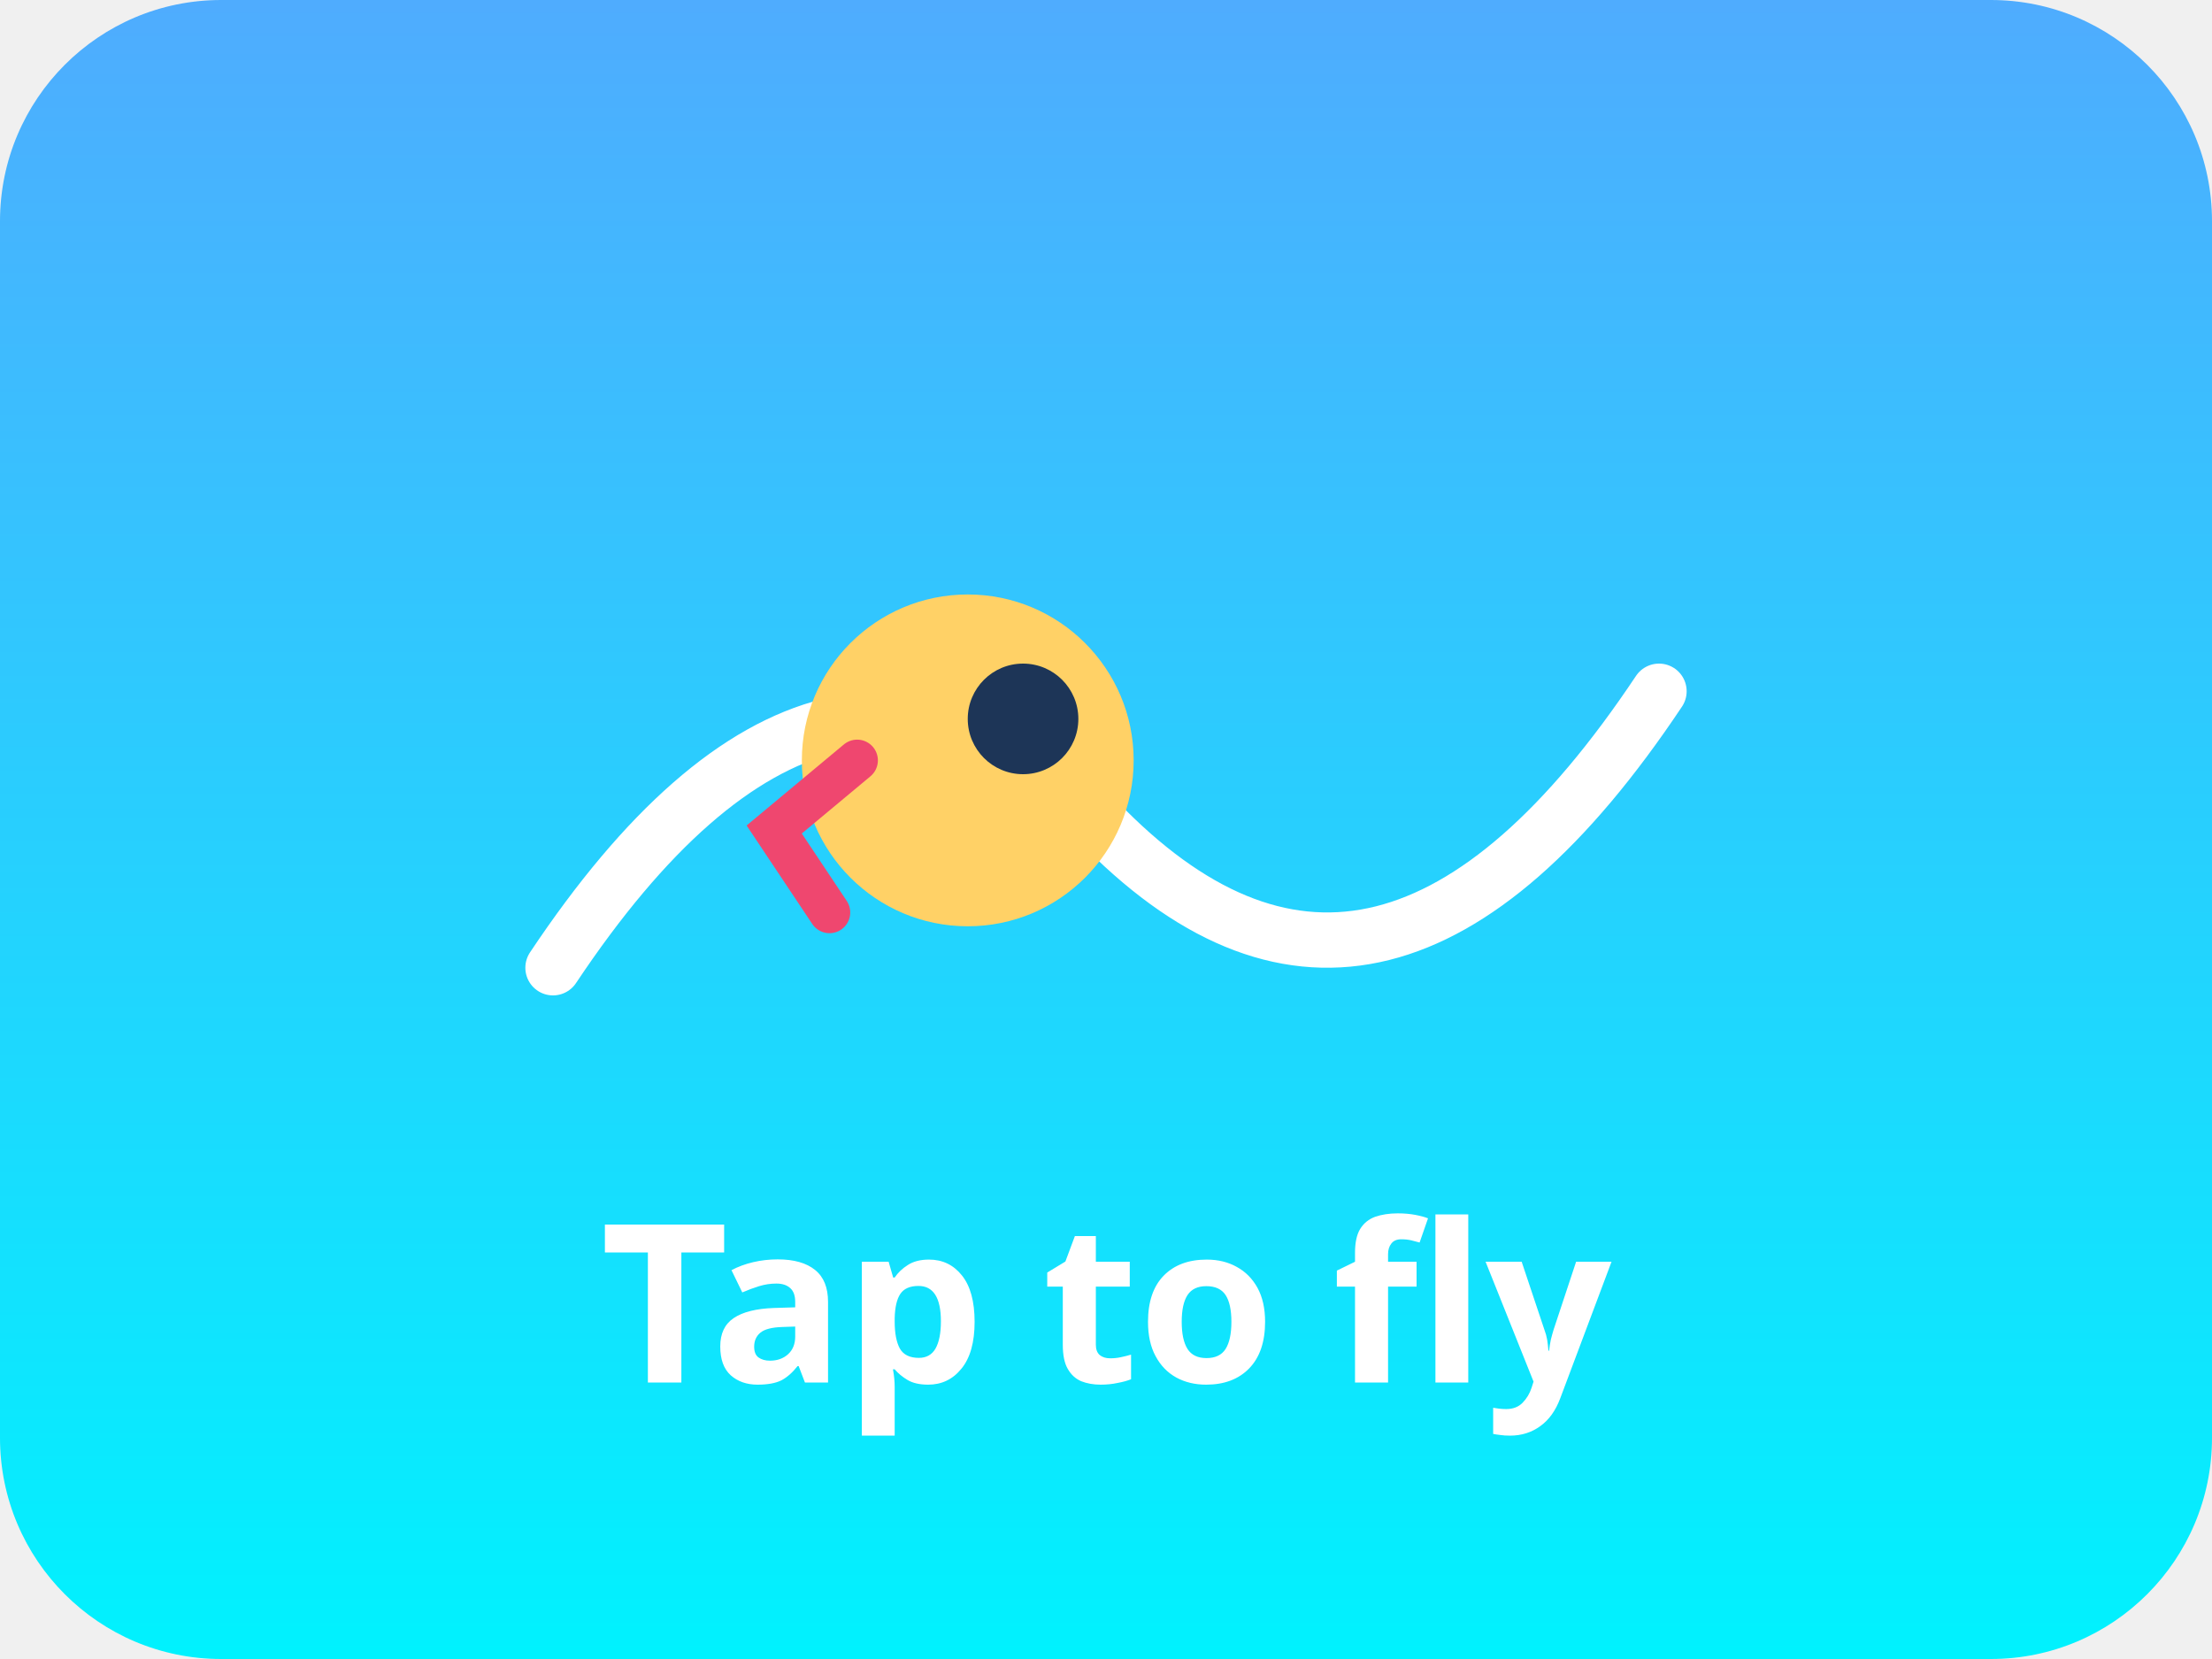
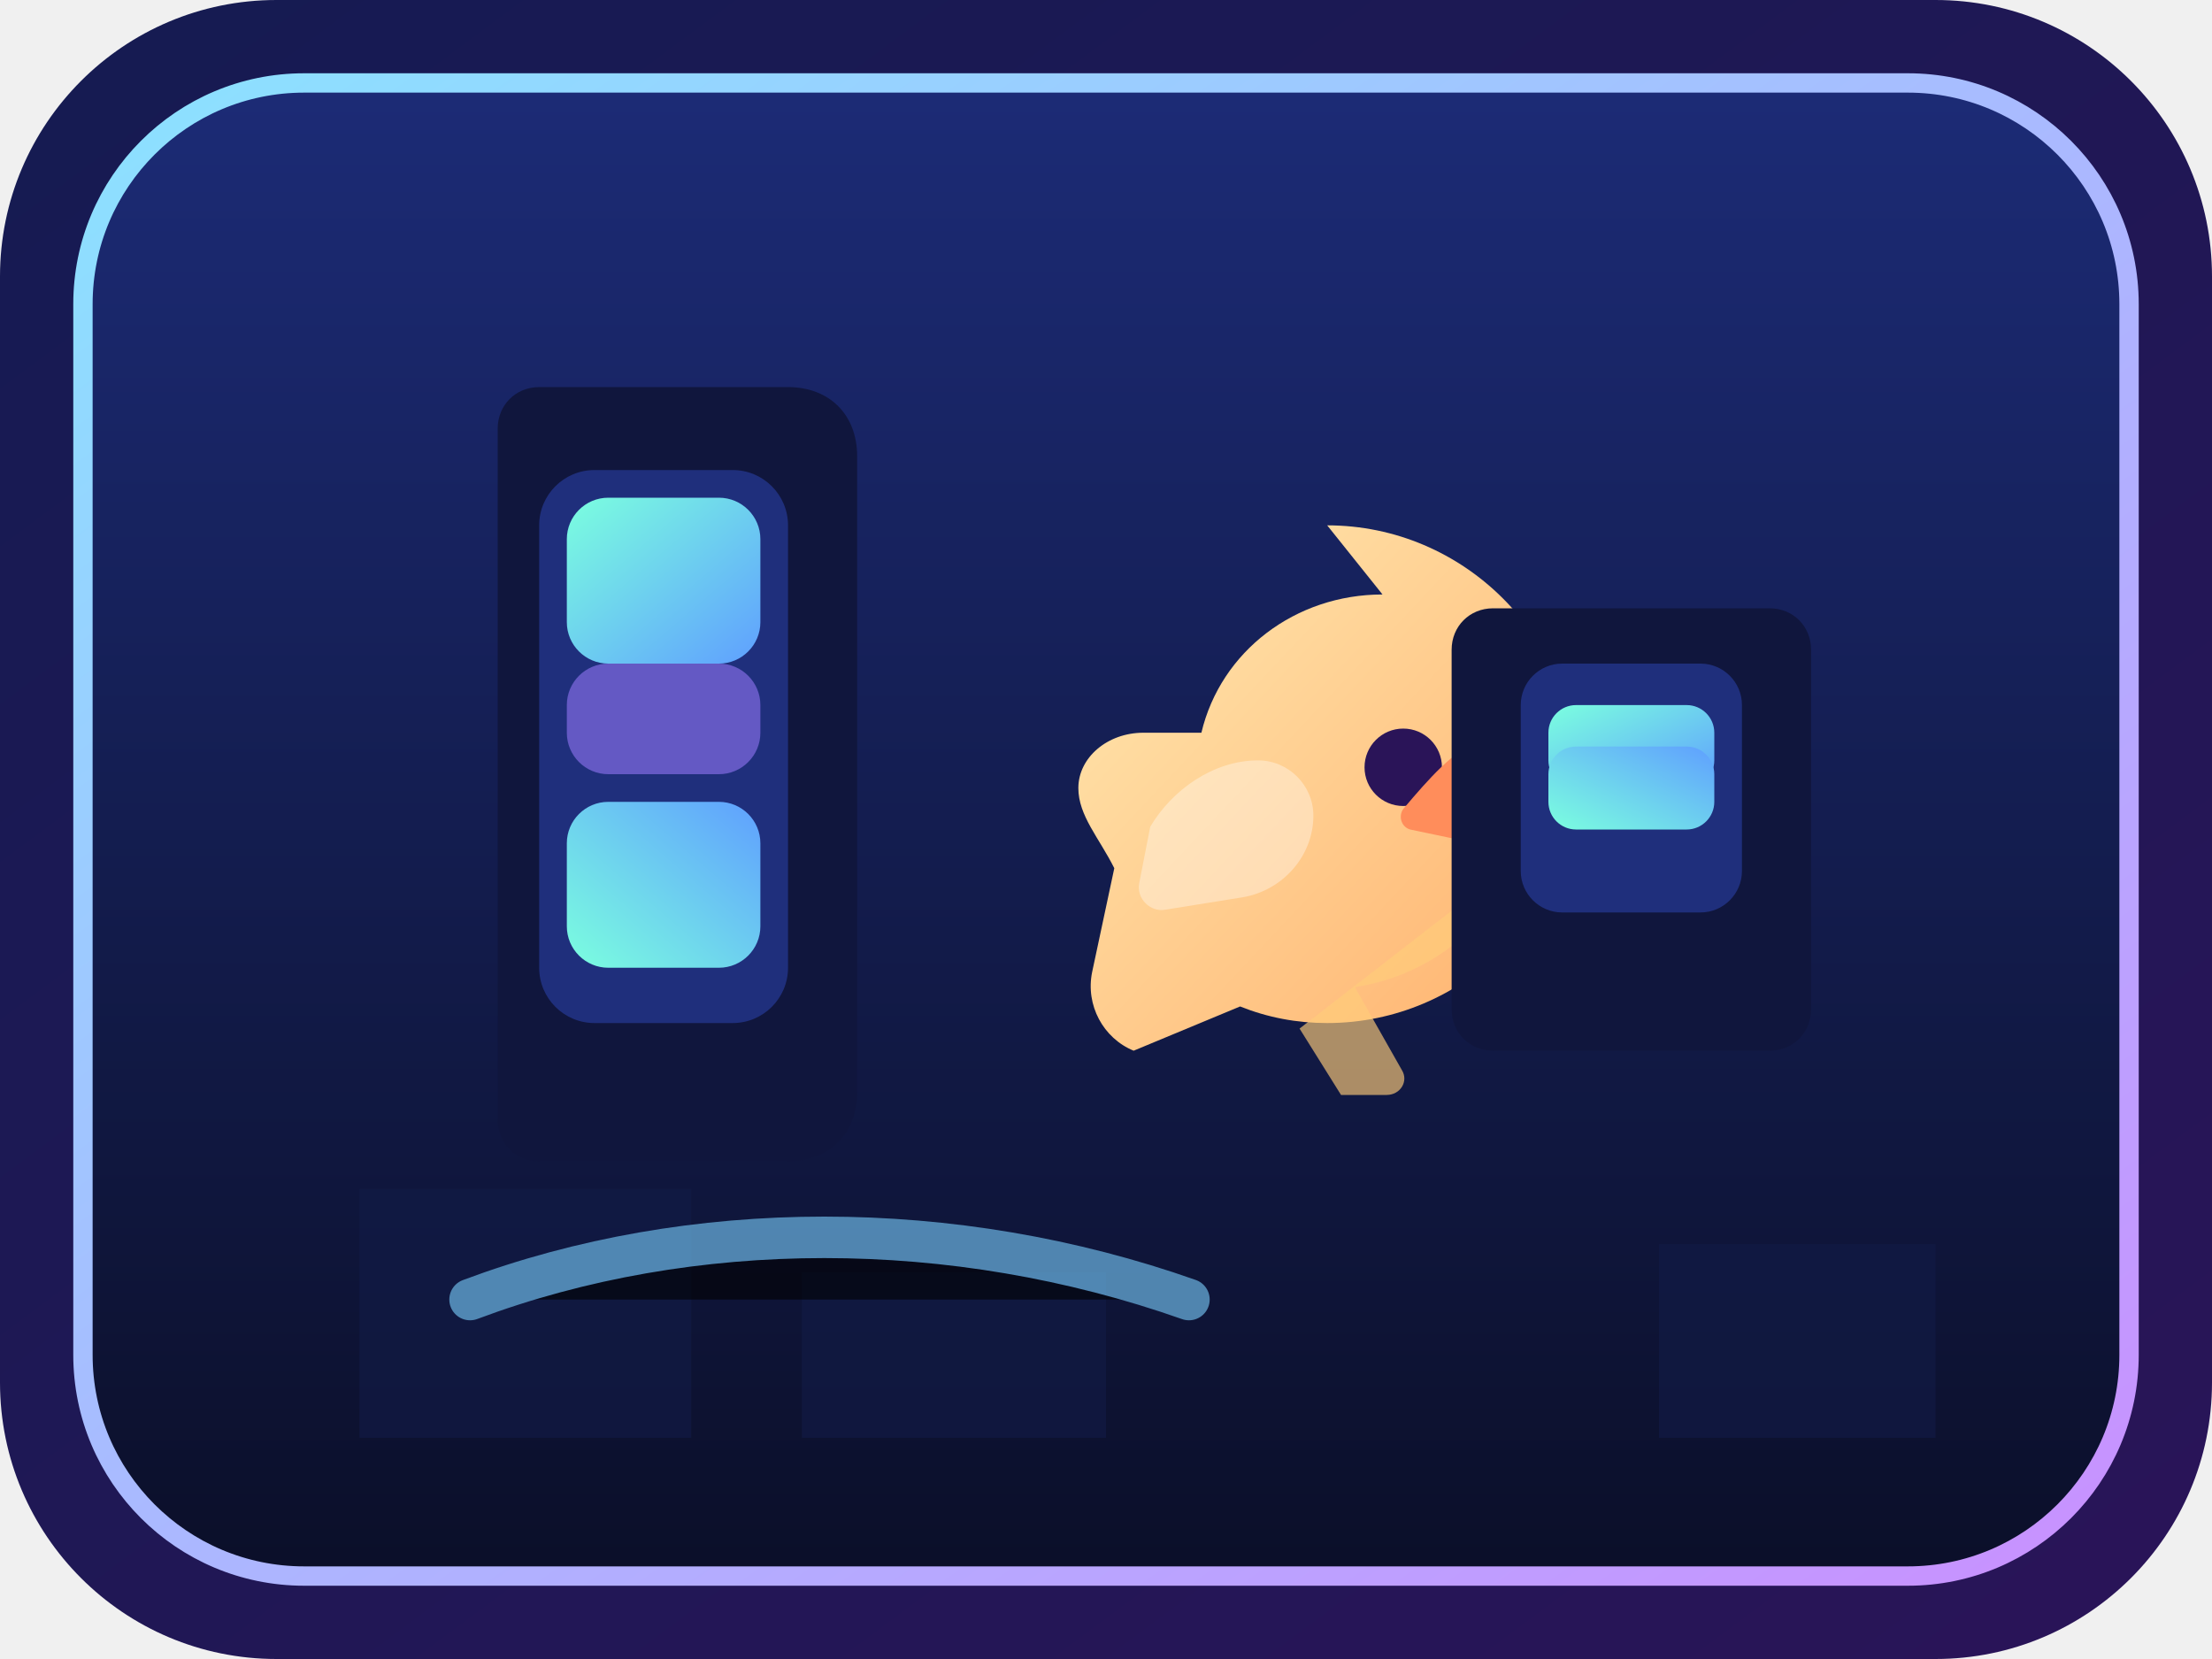
<svg xmlns="http://www.w3.org/2000/svg" width="160" height="120" viewBox="0 0 160 120">
  <defs>
-     <linearGradient id="gradFlappy" x1="0%" y1="0%" x2="0%" y2="100%">
-       <stop offset="0%" stop-color="#4facfe" />
-       <stop offset="100%" stop-color="#00f2fe" />
+     <linearGradient id="a" x1="0" y1="0" x2="1" y2="1">
+       <stop offset="0" stop-color="#151b52" />
+       <stop offset="1" stop-color="#2a1458" />
+     </linearGradient>
+     <linearGradient id="b" x1="0" y1="0" x2="1" y2="1">
+       <stop offset="0" stop-color="#8be2ff" />
+       <stop offset="1" stop-color="#c990ff" />
+     </linearGradient>
+     <radialGradient id="c" cx="0" cy="0" r="1" gradientTransform="translate(118 34) scale(28)">
+       <stop offset="0" stop-color="#ffe6ad" />
+       <stop offset="1" stop-color="#ffab63" stop-opacity="0" />
+     </radialGradient>
+     <linearGradient id="d" x1="0" y1="0" x2="0" y2="1">
+       <stop offset="0" stop-color="#1c2b76" />
+       <stop offset="1" stop-color="#0b0f29" />
+     </linearGradient>
+     <linearGradient id="e" x1="0" y1="0" x2="1" y2="1">
+       <stop offset="0" stop-color="#7bffdf" />
+       <stop offset="1" stop-color="#5f9fff" />
+     </linearGradient>
+     <linearGradient id="f" x1="0" y1="0" x2="1" y2="1">
+       <stop offset="0" stop-color="#ffeab2" />
+       <stop offset="1" stop-color="#ffaf6b" />
    </linearGradient>
  </defs>
-   <rect x="0" y="0" width="160" height="120" rx="16" fill="url(#gradFlappy)" />
-   <g stroke="#fff" stroke-width="4" stroke-linecap="round" fill="none">
-     <path d="M40 70 Q60 40 80 60 T120 50" />
-     <circle cx="70" cy="55" r="12" fill="#ffd166" stroke="none" />
-     <circle cx="74" cy="52" r="4" fill="#1d3557" stroke="none" />
-     <polyline points="62,55 56,60 60,66" stroke="#ef476f" fill="none" stroke-width="3" />
+   <rect width="160" height="120" rx="20" fill="url(#a)" />
+   <rect x="6" y="6" width="148" height="108" rx="16" fill="#091029" />
+   <rect x="6" y="6" width="148" height="108" rx="16" fill="url(#d)" />
+   <rect x="6" y="6" width="148" height="108" rx="16" fill="none" stroke="url(#b)" stroke-width="1.4" />
+   <circle cx="118" cy="34" r="28" fill="url(#c)" />
+   <g fill="#111a45" opacity=".65">
+     <path d="M26 86h24v18H26z" />
+     <path d="M120 90h20v14h-20z" />
+     <path d="M58 92h22v12H58z" />
  </g>
-   <text x="80" y="100" font-size="16" fill="#fff" font-family="'Poppins', sans-serif" font-weight="600" text-anchor="middle">Tap to fly</text>
+   <g transform="translate(36 28)">
+     <path d="M3 0h18c3 0 5 2 5 5v46c0 3-2 5-5 5H3c-1.7 0-3-1.3-3-3V3c0-1.7 1.3-3 3-3z" fill="#10163d" />
+     <rect x="3" y="6" width="18" height="40" rx="4" fill="#1f2f7c" />
+     <rect x="5" y="8" width="14" height="12" rx="3" fill="url(#e)" />
+     <rect x="5" y="30" width="14" height="12" rx="3" fill="url(#e)" transform="scale(1 -1) translate(0 -72)" />
+     <rect x="5" y="20" width="14" height="8" rx="3" fill="#9c7bff" opacity=".55" />
+   </g>
+   <g transform="translate(78 38)">
+     <path d="M18 0c9.9 0 18 8.1 18 18s-8.1 18-18 18c-2.2 0-4.3-.4-6.3-1.2L4 38c-2.2-.9-3.5-3.3-3-5.7l1.6-7.5C1.5 22.6 0 21 0 19c0-2.2 2.1-4 4.7-4h4.2c1.4-5.9 6.8-10 13.1-10z" fill="url(#f)" />
+     <path d="M32 24c-2.2 5.1-6.7 8.6-12 9.4l3.4 6c.5.8-.1 1.8-1.1 1.8H19l-3-4.8" fill="#ffcc7a" opacity=".65" />
+     <circle cx="23.5" cy="17.5" r="2.8" fill="#2a1458" />
+     <path d="M31 16c1.8 0 3.5 1.4 3.7 3.2.3 2.6-2 4.6-4.5 4.1l-6.2-1.3c-.7-.2-.9-1.1-.4-1.6 1.6-1.9 3.8-4.4 5-4.4z" fill="#ff8d5b" />
+     <path d="M13 17c2.2 0 4 1.8 4 4 0 2.9-2.2 5.4-5.1 5.9l-5.6.9c-1.1.2-2.1-.8-1.9-1.9l.8-4.1C6.8 19.1 9.8 17 13 17z" fill="#fff" opacity=".35" />
+   </g>
+   <path d="M108 44h20c1.7 0 3 1.3 3 3v26c0 1.7-1.3 3-3 3h-20c-1.7 0-3-1.3-3-3V47c0-1.7 1.3-3 3-3z" fill="#10163d" />
+   <rect x="110" y="48" width="16" height="18" rx="3" fill="#1f2f7c" />
+   <rect x="112" y="51" width="12" height="6" rx="2" fill="url(#e)" />
+   <rect x="112" y="58" width="12" height="6" rx="2" fill="url(#e)" transform="scale(1 -1) translate(0 -118)" />
+   <path d="M34 94c16-6 35-6 52 0" stroke="#7bd1ff" stroke-width="3" stroke-linecap="round" opacity=".6" />
</svg>
